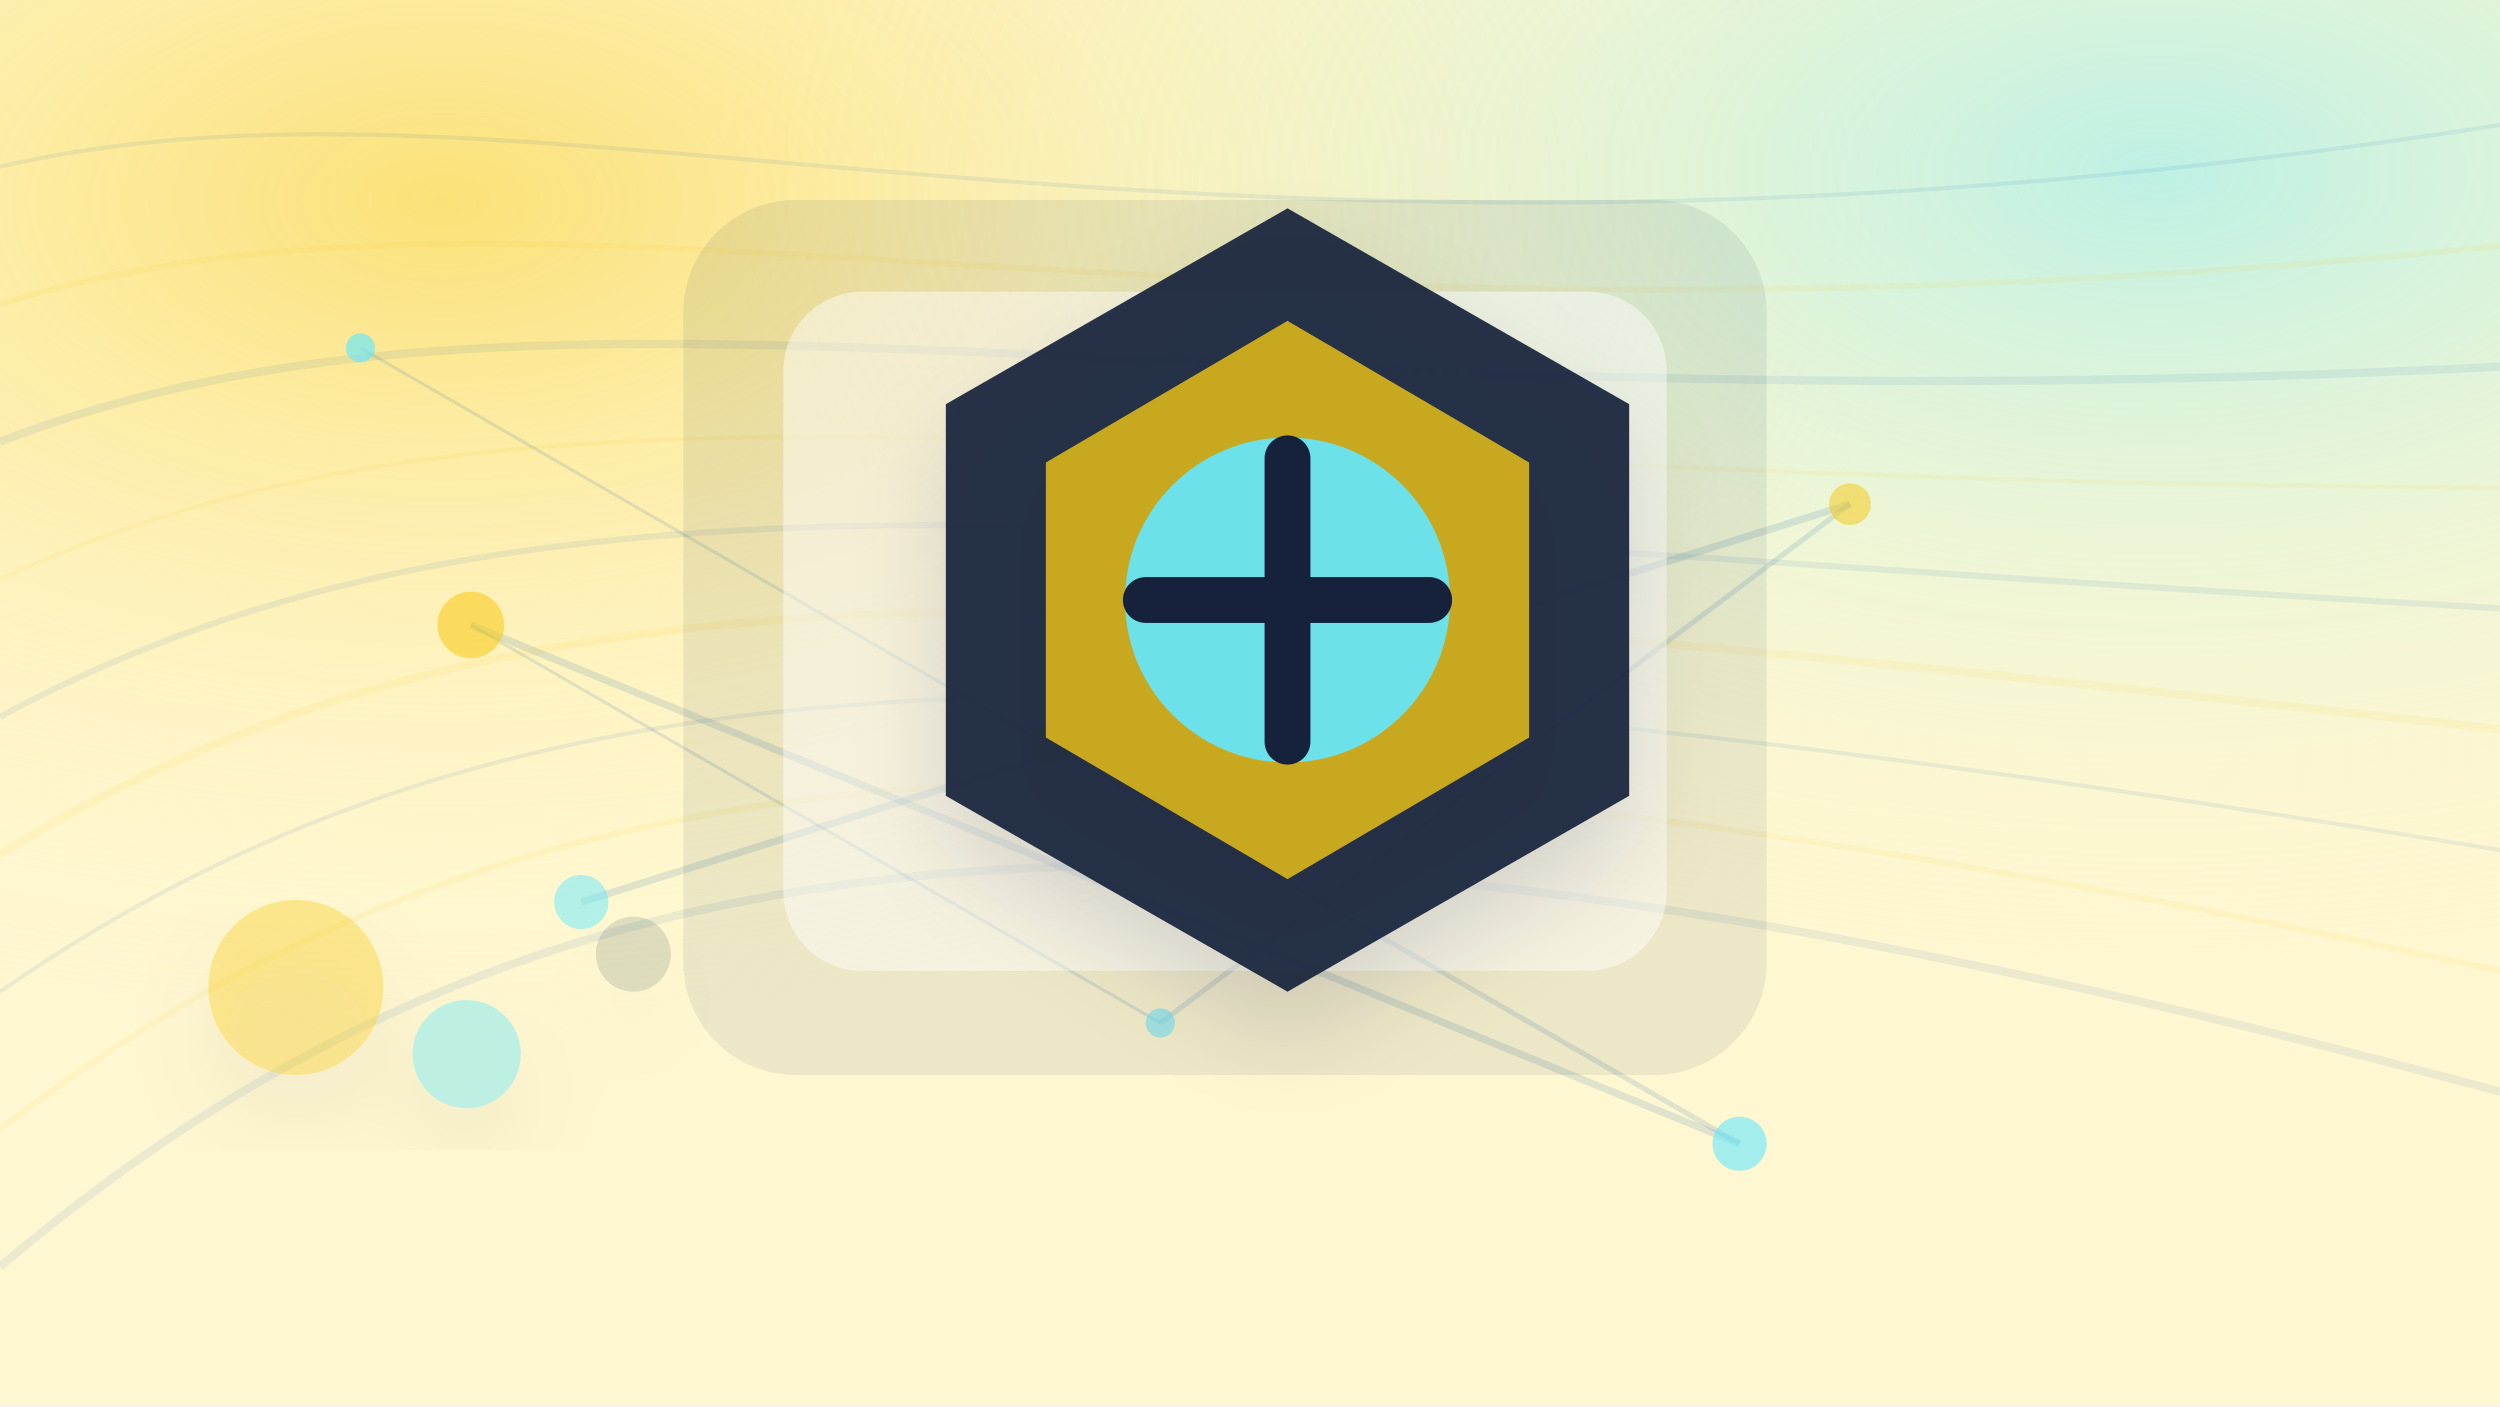
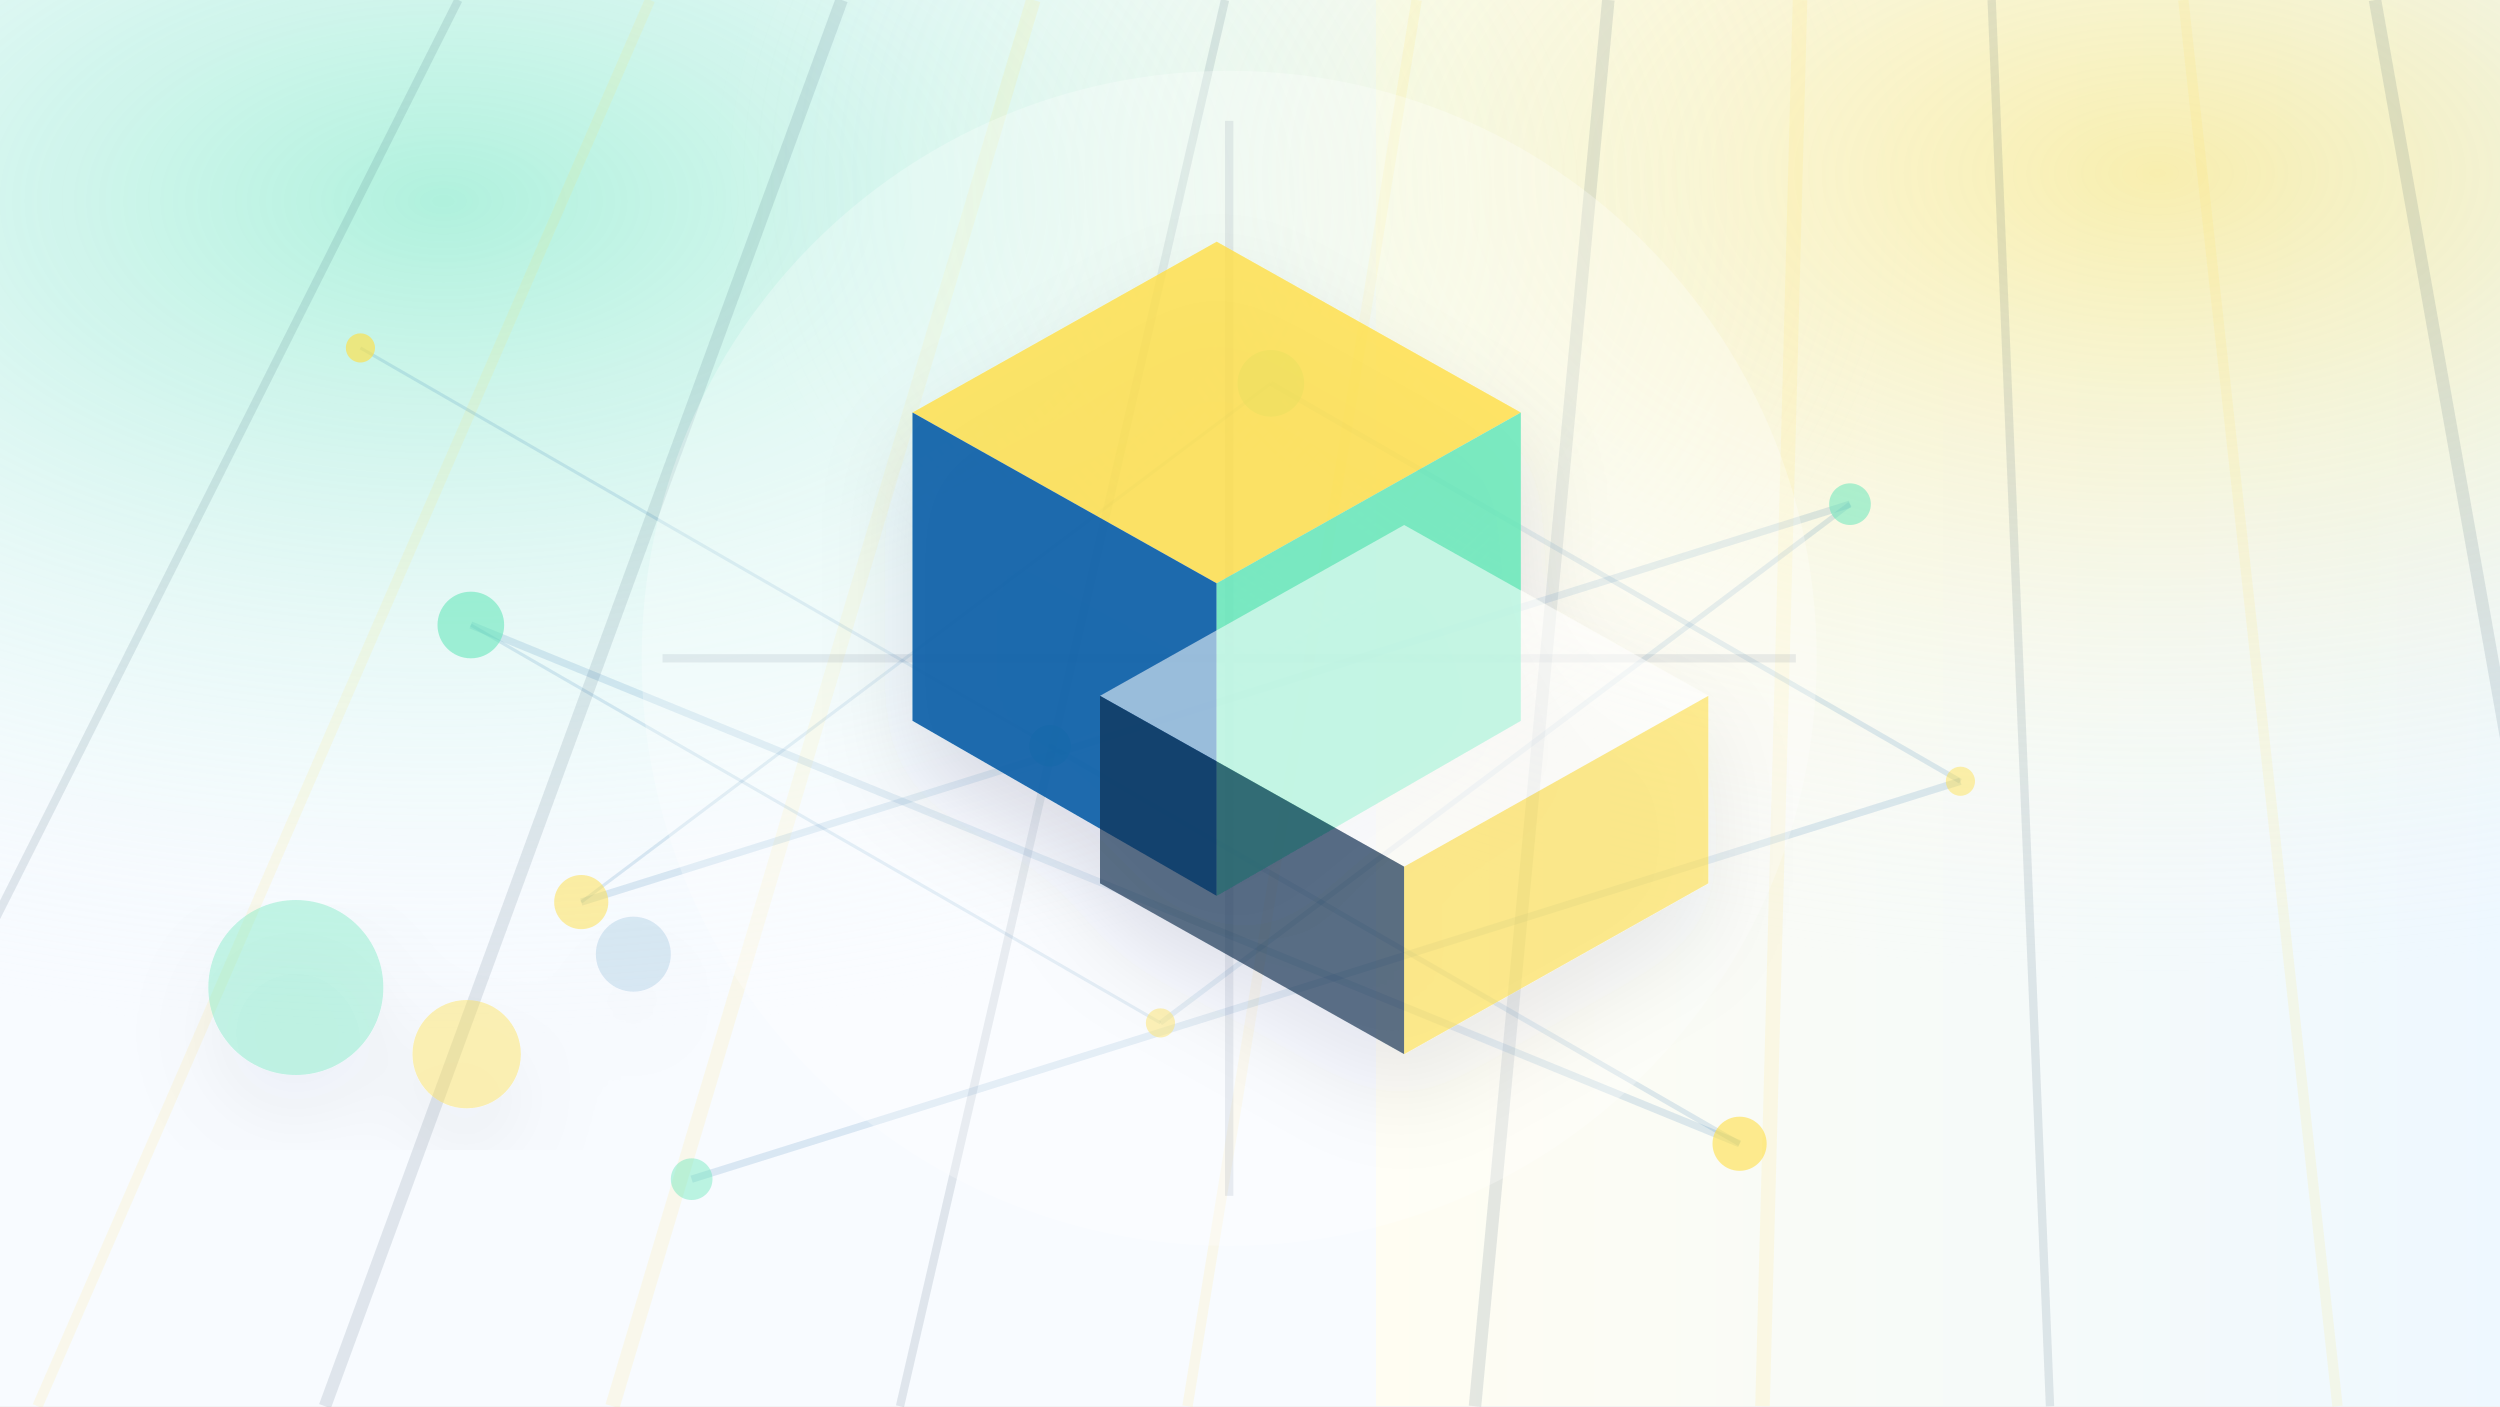
<svg xmlns="http://www.w3.org/2000/svg" width="1200" height="675" viewBox="0 0 1200 675" role="img" aria-labelledby="title desc">
  <defs>
    <radialGradient id="g1" cx="18%" cy="14%" r="60%">
-       <stop stop-color="#f6c915" stop-opacity=".48" />
-       <stop offset="1" stop-color="#fff7d1" stop-opacity="0" />
+       <stop stop-color="#62e6b8" stop-opacity=".48" />
+       <stop offset="1" stop-color="#f8fbff" stop-opacity="0" />
    </radialGradient>
    <radialGradient id="g2" cx="86%" cy="12%" r="58%">
-       <stop stop-color="#63e8ff" stop-opacity=".42" />
-       <stop offset="1" stop-color="#fff7d1" stop-opacity="0" />
+       <stop stop-color="#ffdf45" stop-opacity=".42" />
+       <stop offset="1" stop-color="#f8fbff" stop-opacity="0" />
    </radialGradient>
    <linearGradient id="split" x1="0" x2="1">
-       <stop stop-color="#fff7d1" />
-       <stop offset=".55" stop-color="#fff7d1" />
-       <stop offset=".55" stop-color="#eef8ff" />
-       <stop offset="1" stop-color="#fff7d1" />
+       <stop stop-color="#f8fbff" />
+       <stop offset=".55" stop-color="#f8fbff" />
+       <stop offset=".55" stop-color="#fffdf2" />
+       <stop offset="1" stop-color="#eef8ff" />
    </linearGradient>
    <filter id="shadow" x="-20%" y="-20%" width="140%" height="140%">
      <feDropShadow dx="0" dy="22" stdDeviation="22" flood-color="#12213a" flood-opacity=".14" />
    </filter>
  </defs>
-   <rect width="1200" height="675" fill="#fff7d1" />
+   <rect width="1200" height="675" fill="url(#split)" />
  <rect width="1200" height="675" fill="url(#g1)" />
  <rect width="1200" height="675" fill="url(#g2)" />
  <g opacity=".9">
-     <path d="M0 80C260 20 560 160 1200 60" fill="none" stroke="#0f5fa8" stroke-opacity=".09" stroke-width="2" />
-     <path d="M0 146C260 66 560 184 1200 118" fill="none" stroke="#f6c915" stroke-opacity=".09" stroke-width="3" />
-     <path d="M0 212C260 112 560 208 1200 176" fill="none" stroke="#0f5fa8" stroke-opacity=".09" stroke-width="4" />
-     <path d="M0 278C260 158 560 232 1200 234" fill="none" stroke="#f6c915" stroke-opacity=".09" stroke-width="2" />
-     <path d="M0 344C260 204 560 256 1200 292" fill="none" stroke="#0f5fa8" stroke-opacity=".09" stroke-width="3" />
-     <path d="M0 410C260 250 560 280 1200 350" fill="none" stroke="#f6c915" stroke-opacity=".09" stroke-width="4" />
-     <path d="M0 476C260 296 560 304 1200 408" fill="none" stroke="#0f5fa8" stroke-opacity=".09" stroke-width="2" />
-     <path d="M0 542C260 342 560 328 1200 466" fill="none" stroke="#f6c915" stroke-opacity=".09" stroke-width="3" />
-     <path d="M0 608C260 388 560 352 1200 524" fill="none" stroke="#0f5fa8" stroke-opacity=".09" stroke-width="4" />
+     <path d="M-120 675  220 0" stroke="#0d2b4d" stroke-opacity=".12" stroke-width="4" />
+     <path d="M18 675  312 0" stroke="#ffdf45" stroke-opacity=".12" stroke-width="5" />
+     <path d="M156 675  404 0" stroke="#0d2b4d" stroke-opacity=".12" stroke-width="6" />
+     <path d="M294 675  496 0" stroke="#ffdf45" stroke-opacity=".12" stroke-width="7" />
+     <path d="M432 675  588 0" stroke="#0d2b4d" stroke-opacity=".12" stroke-width="4" />
+     <path d="M570 675  680 0" stroke="#ffdf45" stroke-opacity=".12" stroke-width="5" />
+     <path d="M708 675  772 0" stroke="#0d2b4d" stroke-opacity=".12" stroke-width="6" />
+     <path d="M846 675  864 0" stroke="#ffdf45" stroke-opacity=".12" stroke-width="7" />
+     <path d="M984 675  956 0" stroke="#0d2b4d" stroke-opacity=".12" stroke-width="4" />
+     <path d="M1122 675  1048 0" stroke="#ffdf45" stroke-opacity=".12" stroke-width="5" />
+     <path d="M1260 675  1140 0" stroke="#0d2b4d" stroke-opacity=".12" stroke-width="6" />
  </g>
  <g>
    <line x1="173" y1="167" x2="504" y2="358" stroke="#0f5fa8" stroke-opacity=".13" stroke-width="1.5" />
    <line x1="504" y1="358" x2="835" y2="549" stroke="#0f5fa8" stroke-opacity=".13" stroke-width="2.5" />
    <line x1="835" y1="549" x2="226" y2="300" stroke="#0f5fa8" stroke-opacity=".13" stroke-width="3.5" />
    <line x1="226" y1="300" x2="557" y2="491" stroke="#0f5fa8" stroke-opacity=".13" stroke-width="1.5" />
    <line x1="557" y1="491" x2="888" y2="242" stroke="#0f5fa8" stroke-opacity=".13" stroke-width="2.5" />
    <line x1="888" y1="242" x2="279" y2="433" stroke="#0f5fa8" stroke-opacity=".13" stroke-width="3.5" />
-     <circle cx="173" cy="167" r="7" fill="#63e8ff" opacity="0.64" />
-     <circle cx="504" cy="358" r="10" fill="#f6c915" opacity="0.615" />
-     <circle cx="835" cy="549" r="13" fill="#63e8ff" opacity="0.59" />
-     <circle cx="226" cy="300" r="16" fill="#f6c915" opacity="0.565" />
-     <circle cx="557" cy="491" r="7" fill="#63e8ff" opacity="0.54" />
-     <circle cx="888" cy="242" r="10" fill="#f6c915" opacity="0.515" />
-     <circle cx="279" cy="433" r="13" fill="#63e8ff" opacity="0.49" />
+     <line x1="279" y1="433" x2="610" y2="184" stroke="#0f5fa8" stroke-opacity=".13" stroke-width="1.5" />
+     <line x1="610" y1="184" x2="941" y2="375" stroke="#0f5fa8" stroke-opacity=".13" stroke-width="2.5" />
+     <line x1="941" y1="375" x2="332" y2="566" stroke="#0f5fa8" stroke-opacity=".13" stroke-width="3.5" />
+     <circle cx="173" cy="167" r="7" fill="#ffdf45" opacity="0.64" />
+     <circle cx="504" cy="358" r="10" fill="#62e6b8" opacity="0.615" />
+     <circle cx="835" cy="549" r="13" fill="#ffdf45" opacity="0.59" />
+     <circle cx="226" cy="300" r="16" fill="#62e6b8" opacity="0.565" />
+     <circle cx="557" cy="491" r="7" fill="#ffdf45" opacity="0.54" />
+     <circle cx="888" cy="242" r="10" fill="#62e6b8" opacity="0.515" />
+     <circle cx="279" cy="433" r="13" fill="#ffdf45" opacity="0.49" />
+     <circle cx="610" cy="184" r="16" fill="#62e6b8" opacity="0.465" />
+     <circle cx="941" cy="375" r="7" fill="#ffdf45" opacity="0.44" />
+     <circle cx="332" cy="566" r="10" fill="#62e6b8" opacity="0.415" />
  </g>
  <g transform="translate(-300 0)">
-     <rect x="628" y="96" width="520" height="420" rx="54" fill="#12213a" opacity=".08" />
-     <rect x="676" y="140" width="424" height="326" rx="38" fill="#fff" opacity=".46" />
+     <circle cx="890" cy="316" r="282" fill="#fff" opacity=".28" />
+     <path d="M618 316h544M890 58v516" stroke="#0d2b4d" stroke-opacity=".08" stroke-width="4" />
  </g>
  <g transform="translate(-300 0)" filter="url(#shadow)">
-     <g transform="translate(728 100)">
-       <polygon points="190,0 354,94 354,282 190,376 26,282 26,94" fill="#12213a" opacity=".92" />
-       <polygon points="190,54 306,122 306,254 190,322 74,254 74,122" fill="#f6c915" opacity=".78" />
-       <circle cx="190" cy="188" r="78" fill="#63e8ff" opacity=".9" />
-       <path d="M190 120v136M122 188h136" stroke="#12213a" stroke-width="22" stroke-linecap="round" />
+     <g transform="translate(724 116)">
+       <polygon points="160,0 306,82 160,164 14,82" fill="#ffdf45" opacity=".8" />
+       <polygon points="14,82 160,164 160,314 14,230" fill="#0f5fa8" opacity=".92" />
+       <polygon points="306,82 160,164 160,314 306,230" fill="#62e6b8" opacity=".82" />
+       <polygon points="250,136 396,218 250,300 104,218" fill="#fff" opacity=".55" />
+       <polygon points="104,218 250,300 250,390 104,308" fill="#0d2b4d" opacity=".65" />
+       <polygon points="396,218 250,300 250,390 396,308" fill="#ffdf45" opacity=".58" />
    </g>
  </g>
  <g filter="url(#shadow)" opacity=".82">
-     <circle cx="142" cy="474" r="42" fill="#f6c915" opacity=".44" />
-     <circle cx="224" cy="506" r="26" fill="#63e8ff" opacity=".5" />
-     <circle cx="304" cy="458" r="18" fill="#12213a" opacity=".16" />
+     <circle cx="142" cy="474" r="42" fill="#62e6b8" opacity=".44" />
+     <circle cx="224" cy="506" r="26" fill="#ffdf45" opacity=".5" />
+     <circle cx="304" cy="458" r="18" fill="#0f5fa8" opacity=".16" />
  </g>
</svg>
